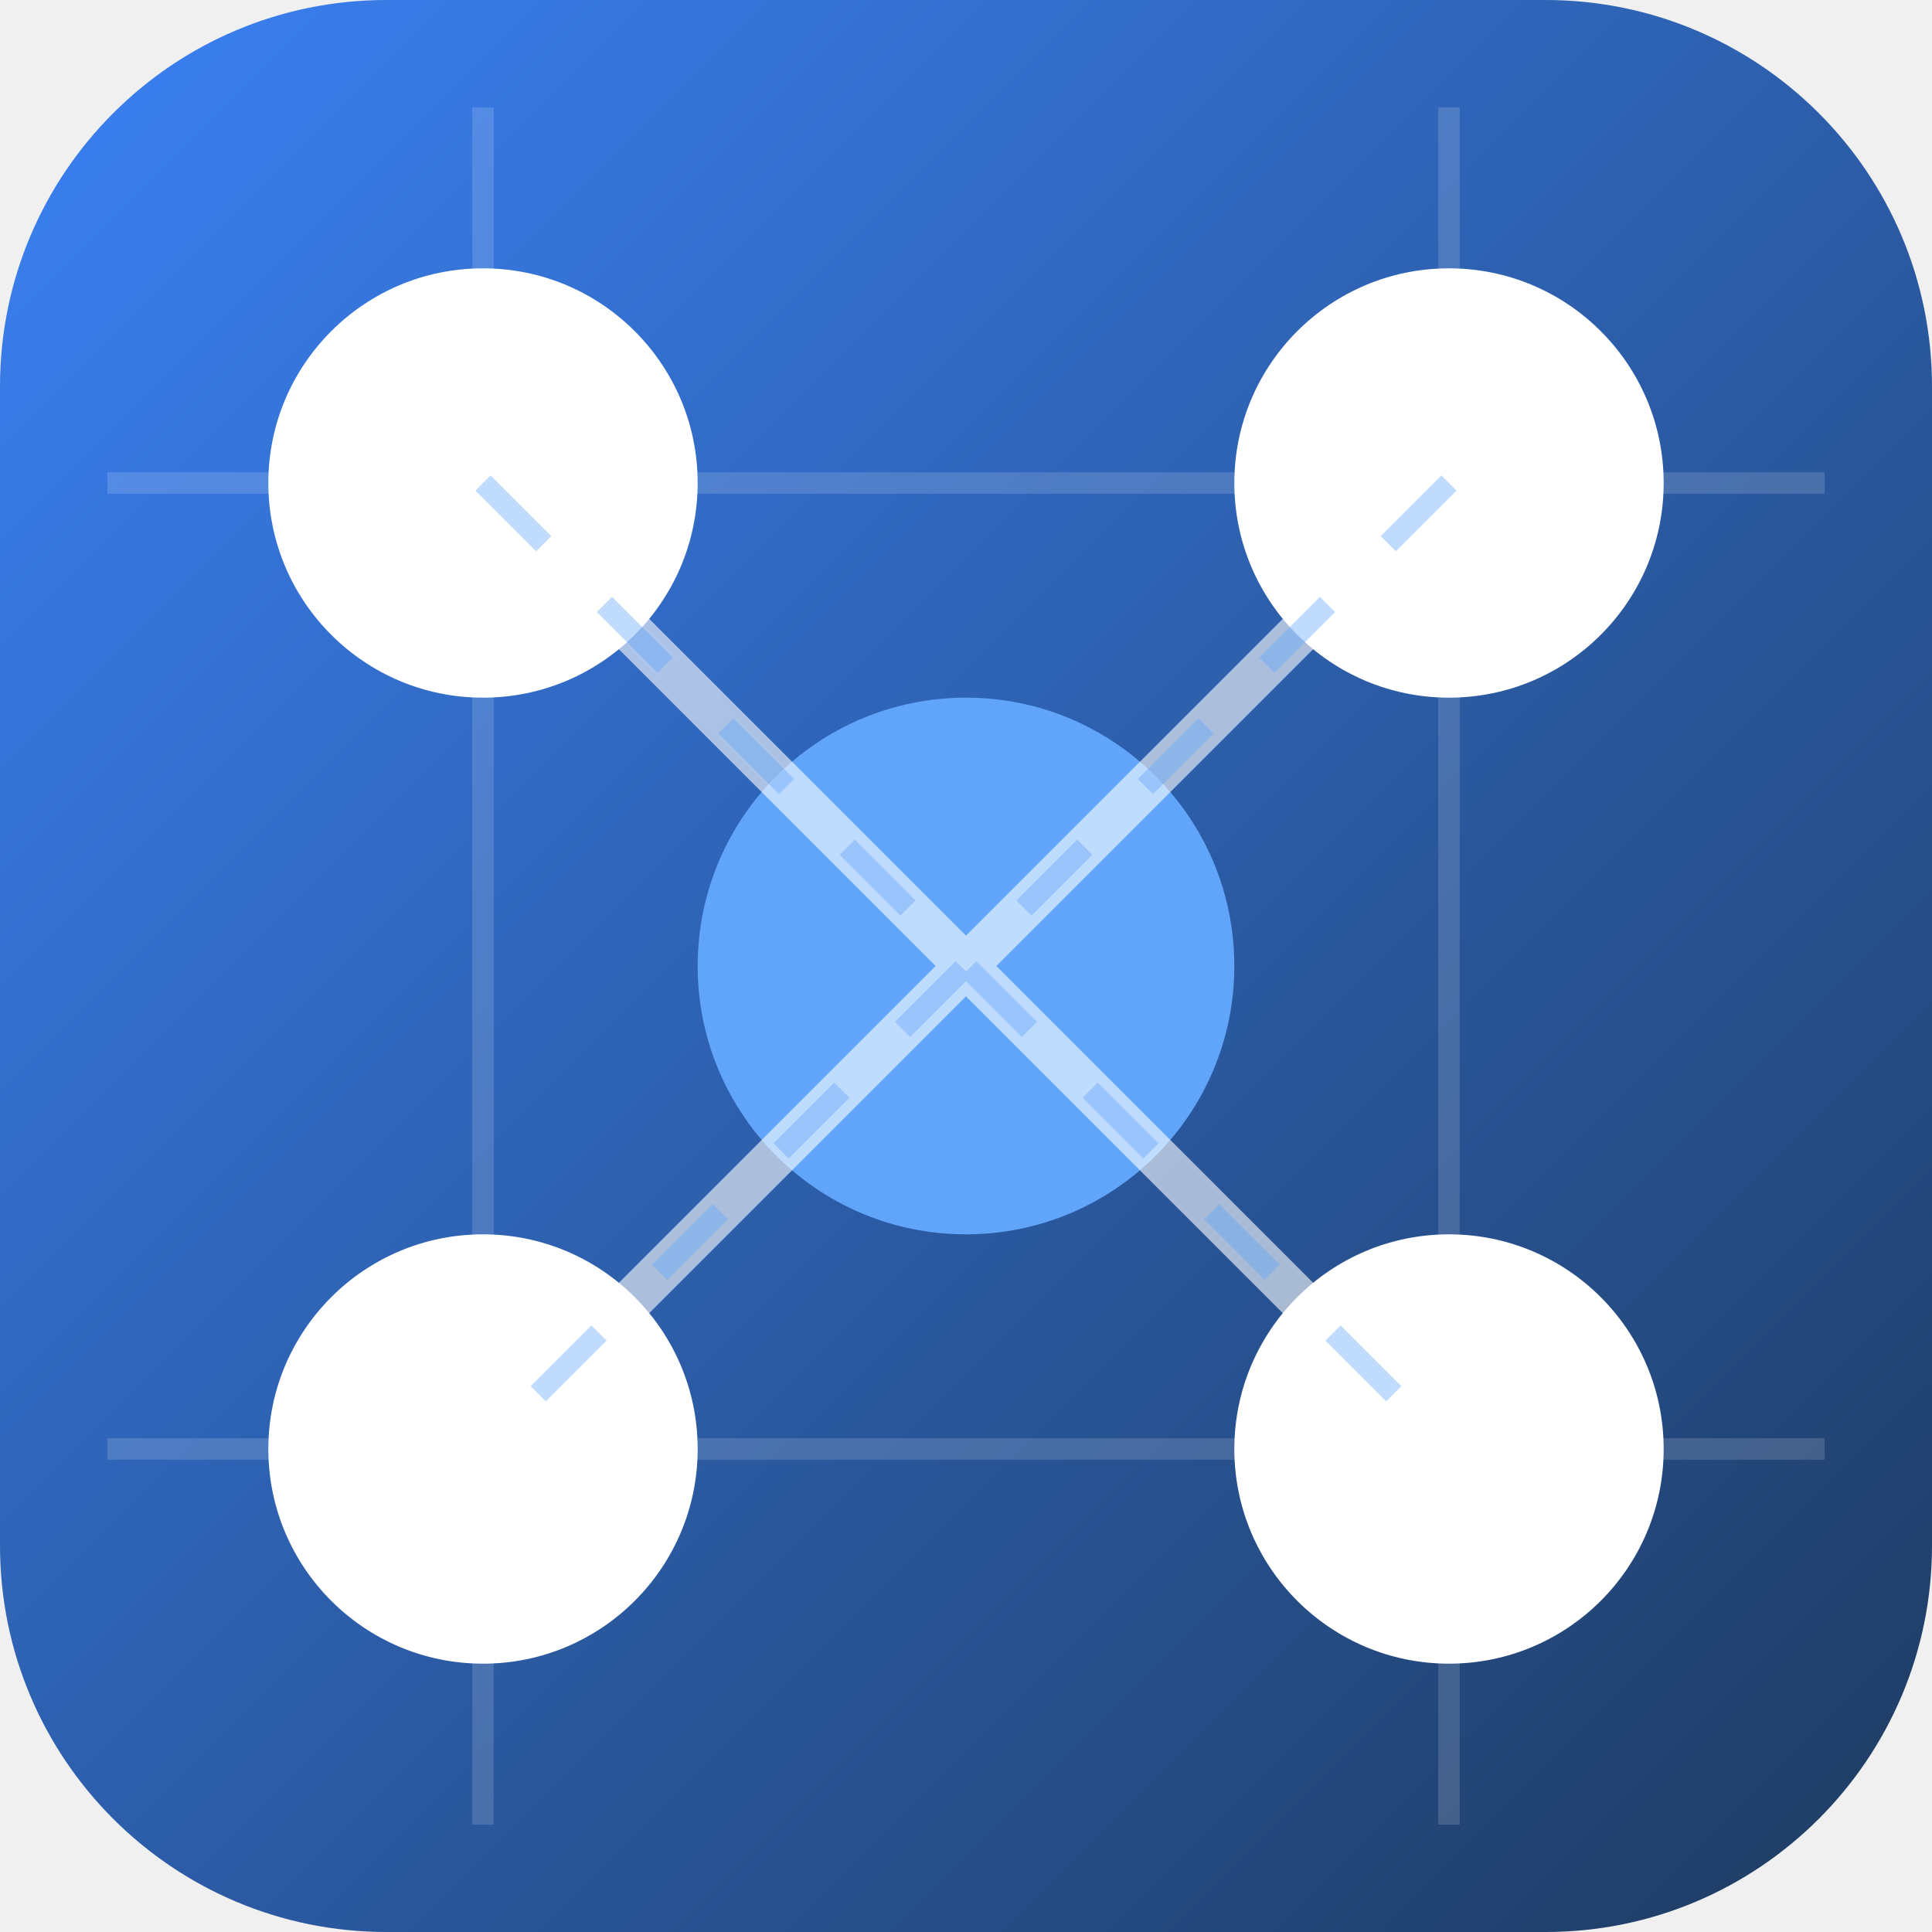
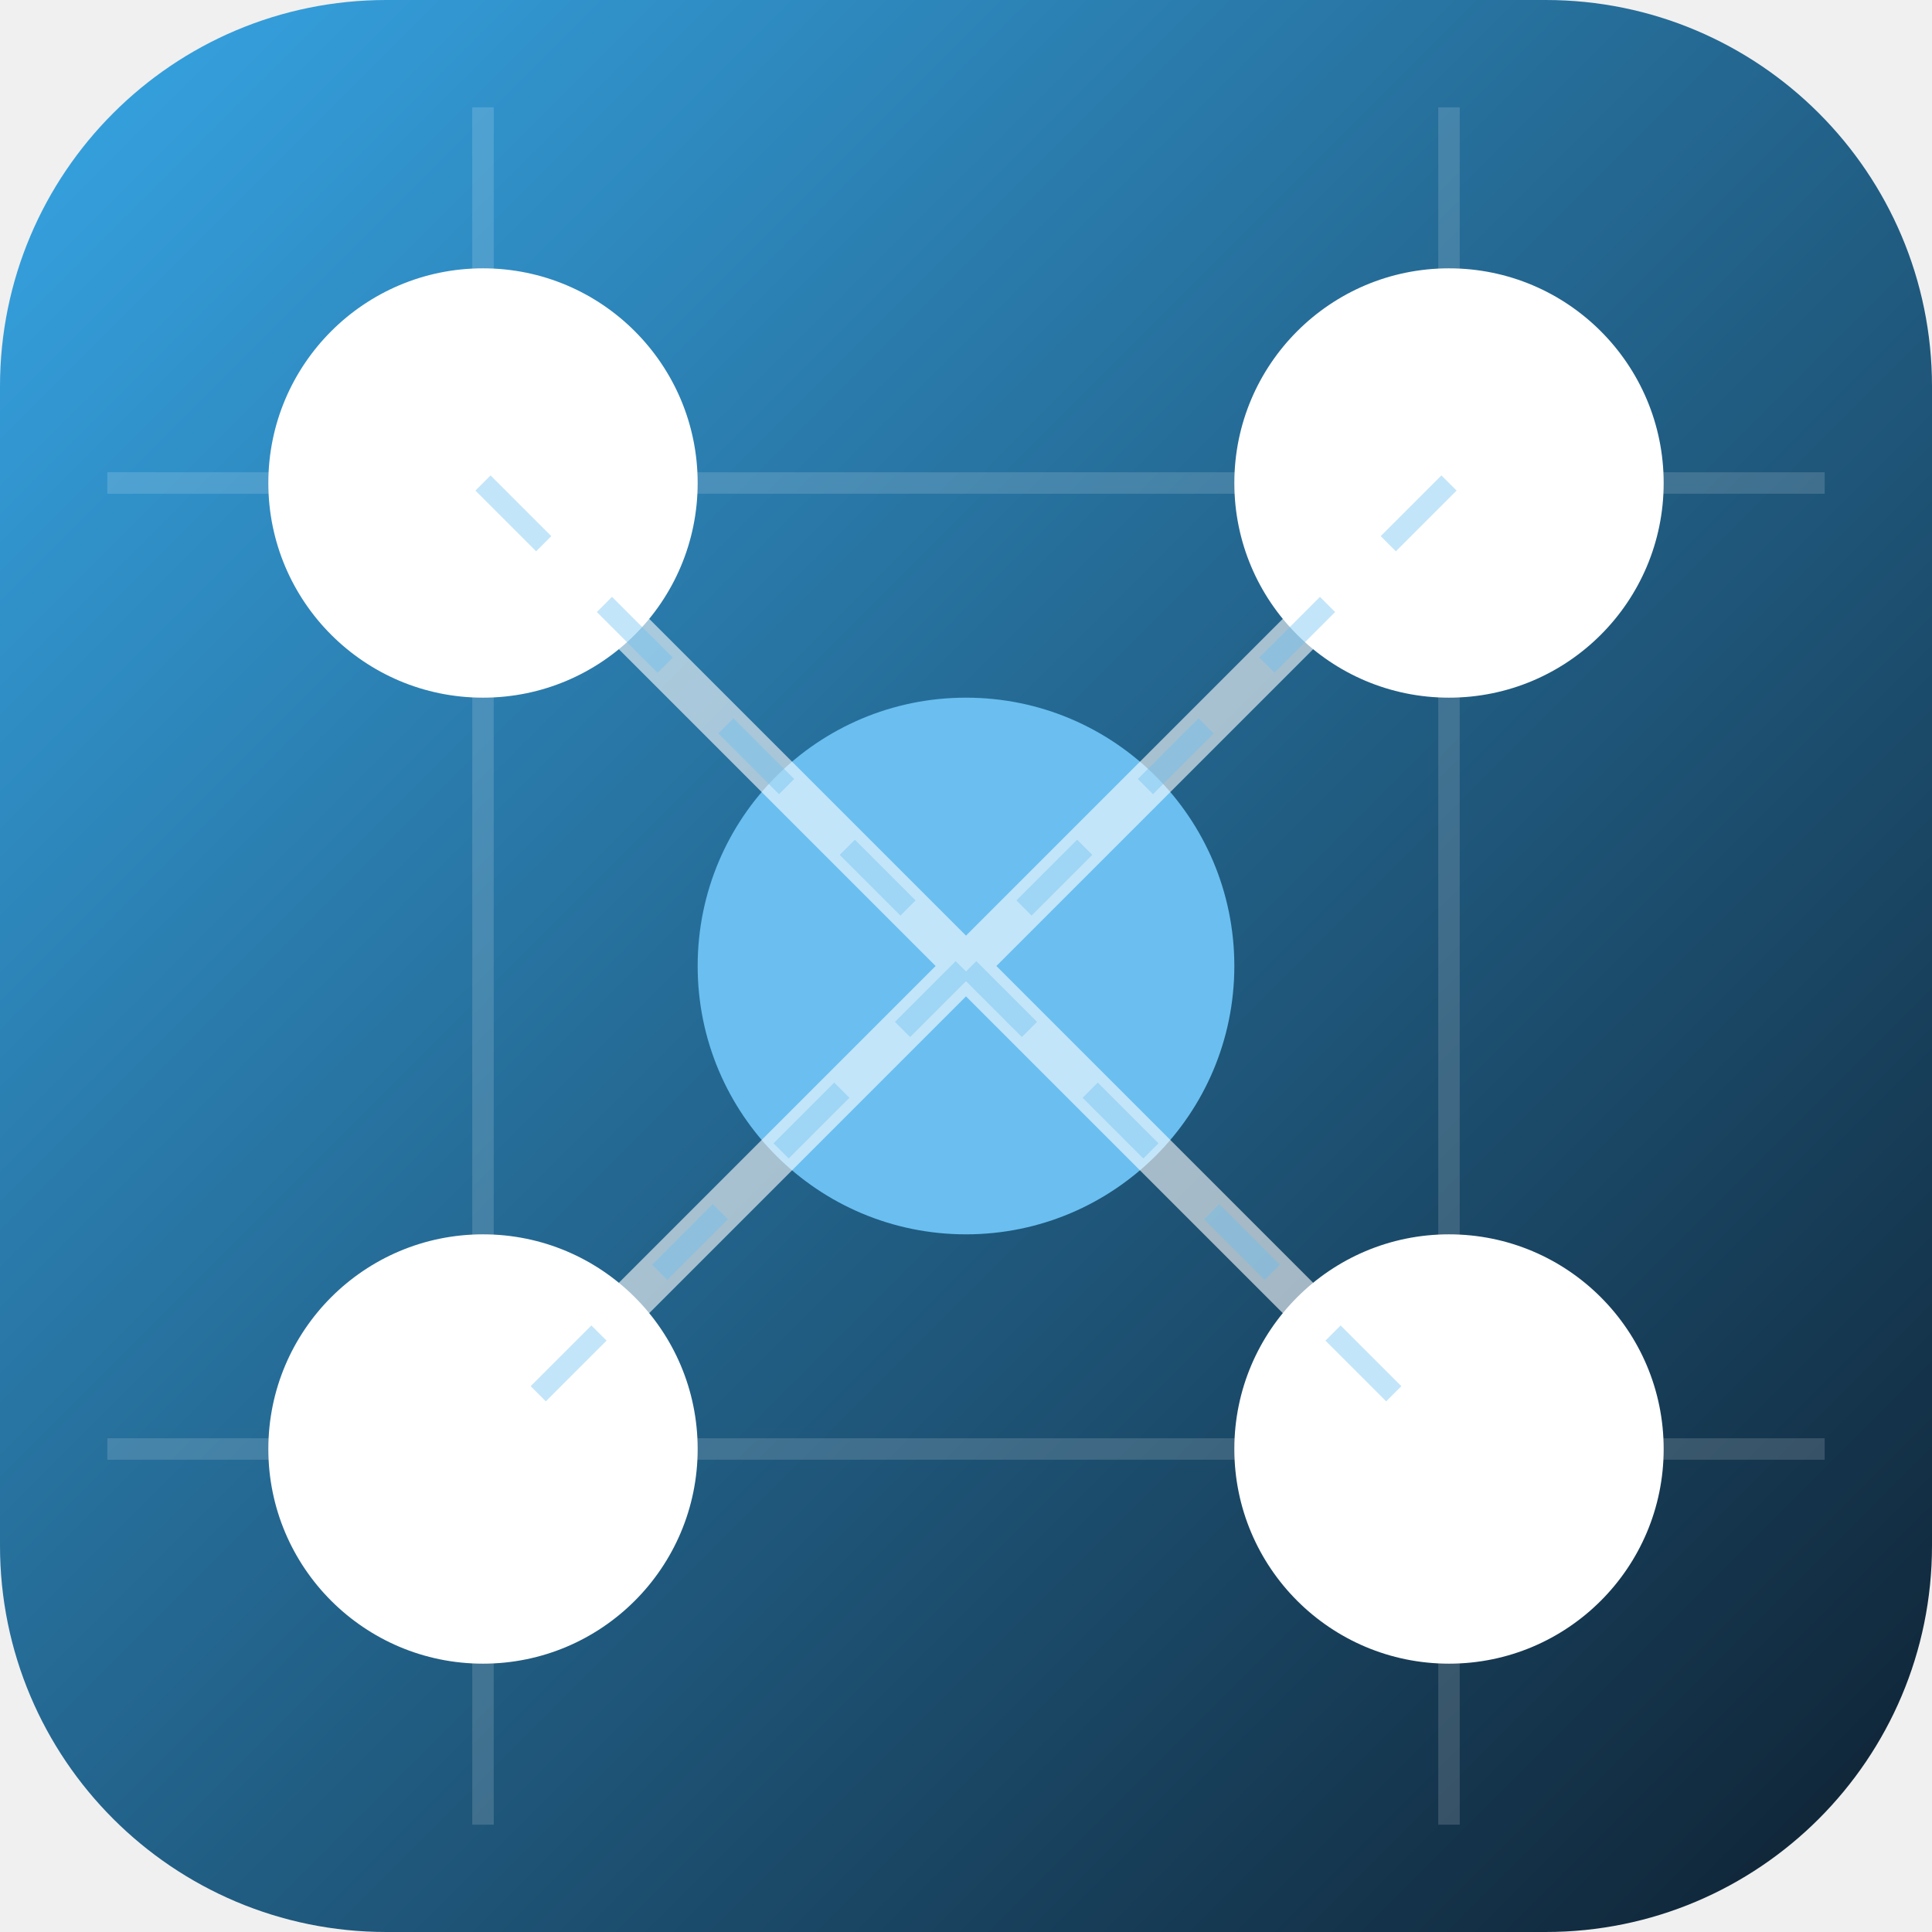
<svg xmlns="http://www.w3.org/2000/svg" viewBox="0 0 180 180">
  <defs>
    <linearGradient id="grad" x1="0%" y1="0%" x2="100%" y2="100%">
-       <stop offset="0%" style="stop-color:#3b82f6;stop-opacity:1" />
-       <stop offset="100%" style="stop-color:#1e3a5f;stop-opacity:1" />
+       <stop offset="0%" style="stop-color:#37A7E7;stop-opacity:1" />
+       <stop offset="100%" style="stop-color:#0E1F2F;stop-opacity:1" />
    </linearGradient>
  </defs>
  <rect x="0" y="0" width="180" height="180" rx="36" fill="url(#grad)" />
  <path d="M45 10 L45 170 M135 10 L135 170 M10 45 L170 45 M10 135 L170 135" stroke="rgba(255,255,255,0.15)" stroke-width="2" fill="none" />
  <circle cx="45" cy="45" r="20" fill="#fff" />
  <circle cx="135" cy="45" r="20" fill="#fff" />
  <circle cx="45" cy="135" r="20" fill="#fff" />
  <circle cx="135" cy="135" r="20" fill="#fff" />
-   <circle cx="90" cy="90" r="25" fill="#60a5fa" />
+   <circle cx="90" cy="90" r="25" fill="#6ABFF0" />
  <path d="M45 45 L90 90 M135 45 L90 90 M45 135 L90 90 M135 135 L90 90" stroke="rgba(255,255,255,0.6)" stroke-width="4" fill="none" />
-   <path d="M45 45 L135 135 M135 45 L45 135" stroke="rgba(96,165,250,0.4)" stroke-width="2" fill="none" stroke-dasharray="8,8" />
+   <path d="M45 45 L135 135 M135 45 L45 135" stroke="rgba(106,191,240,0.4)" stroke-width="2" fill="none" stroke-dasharray="8,8" />
</svg>
